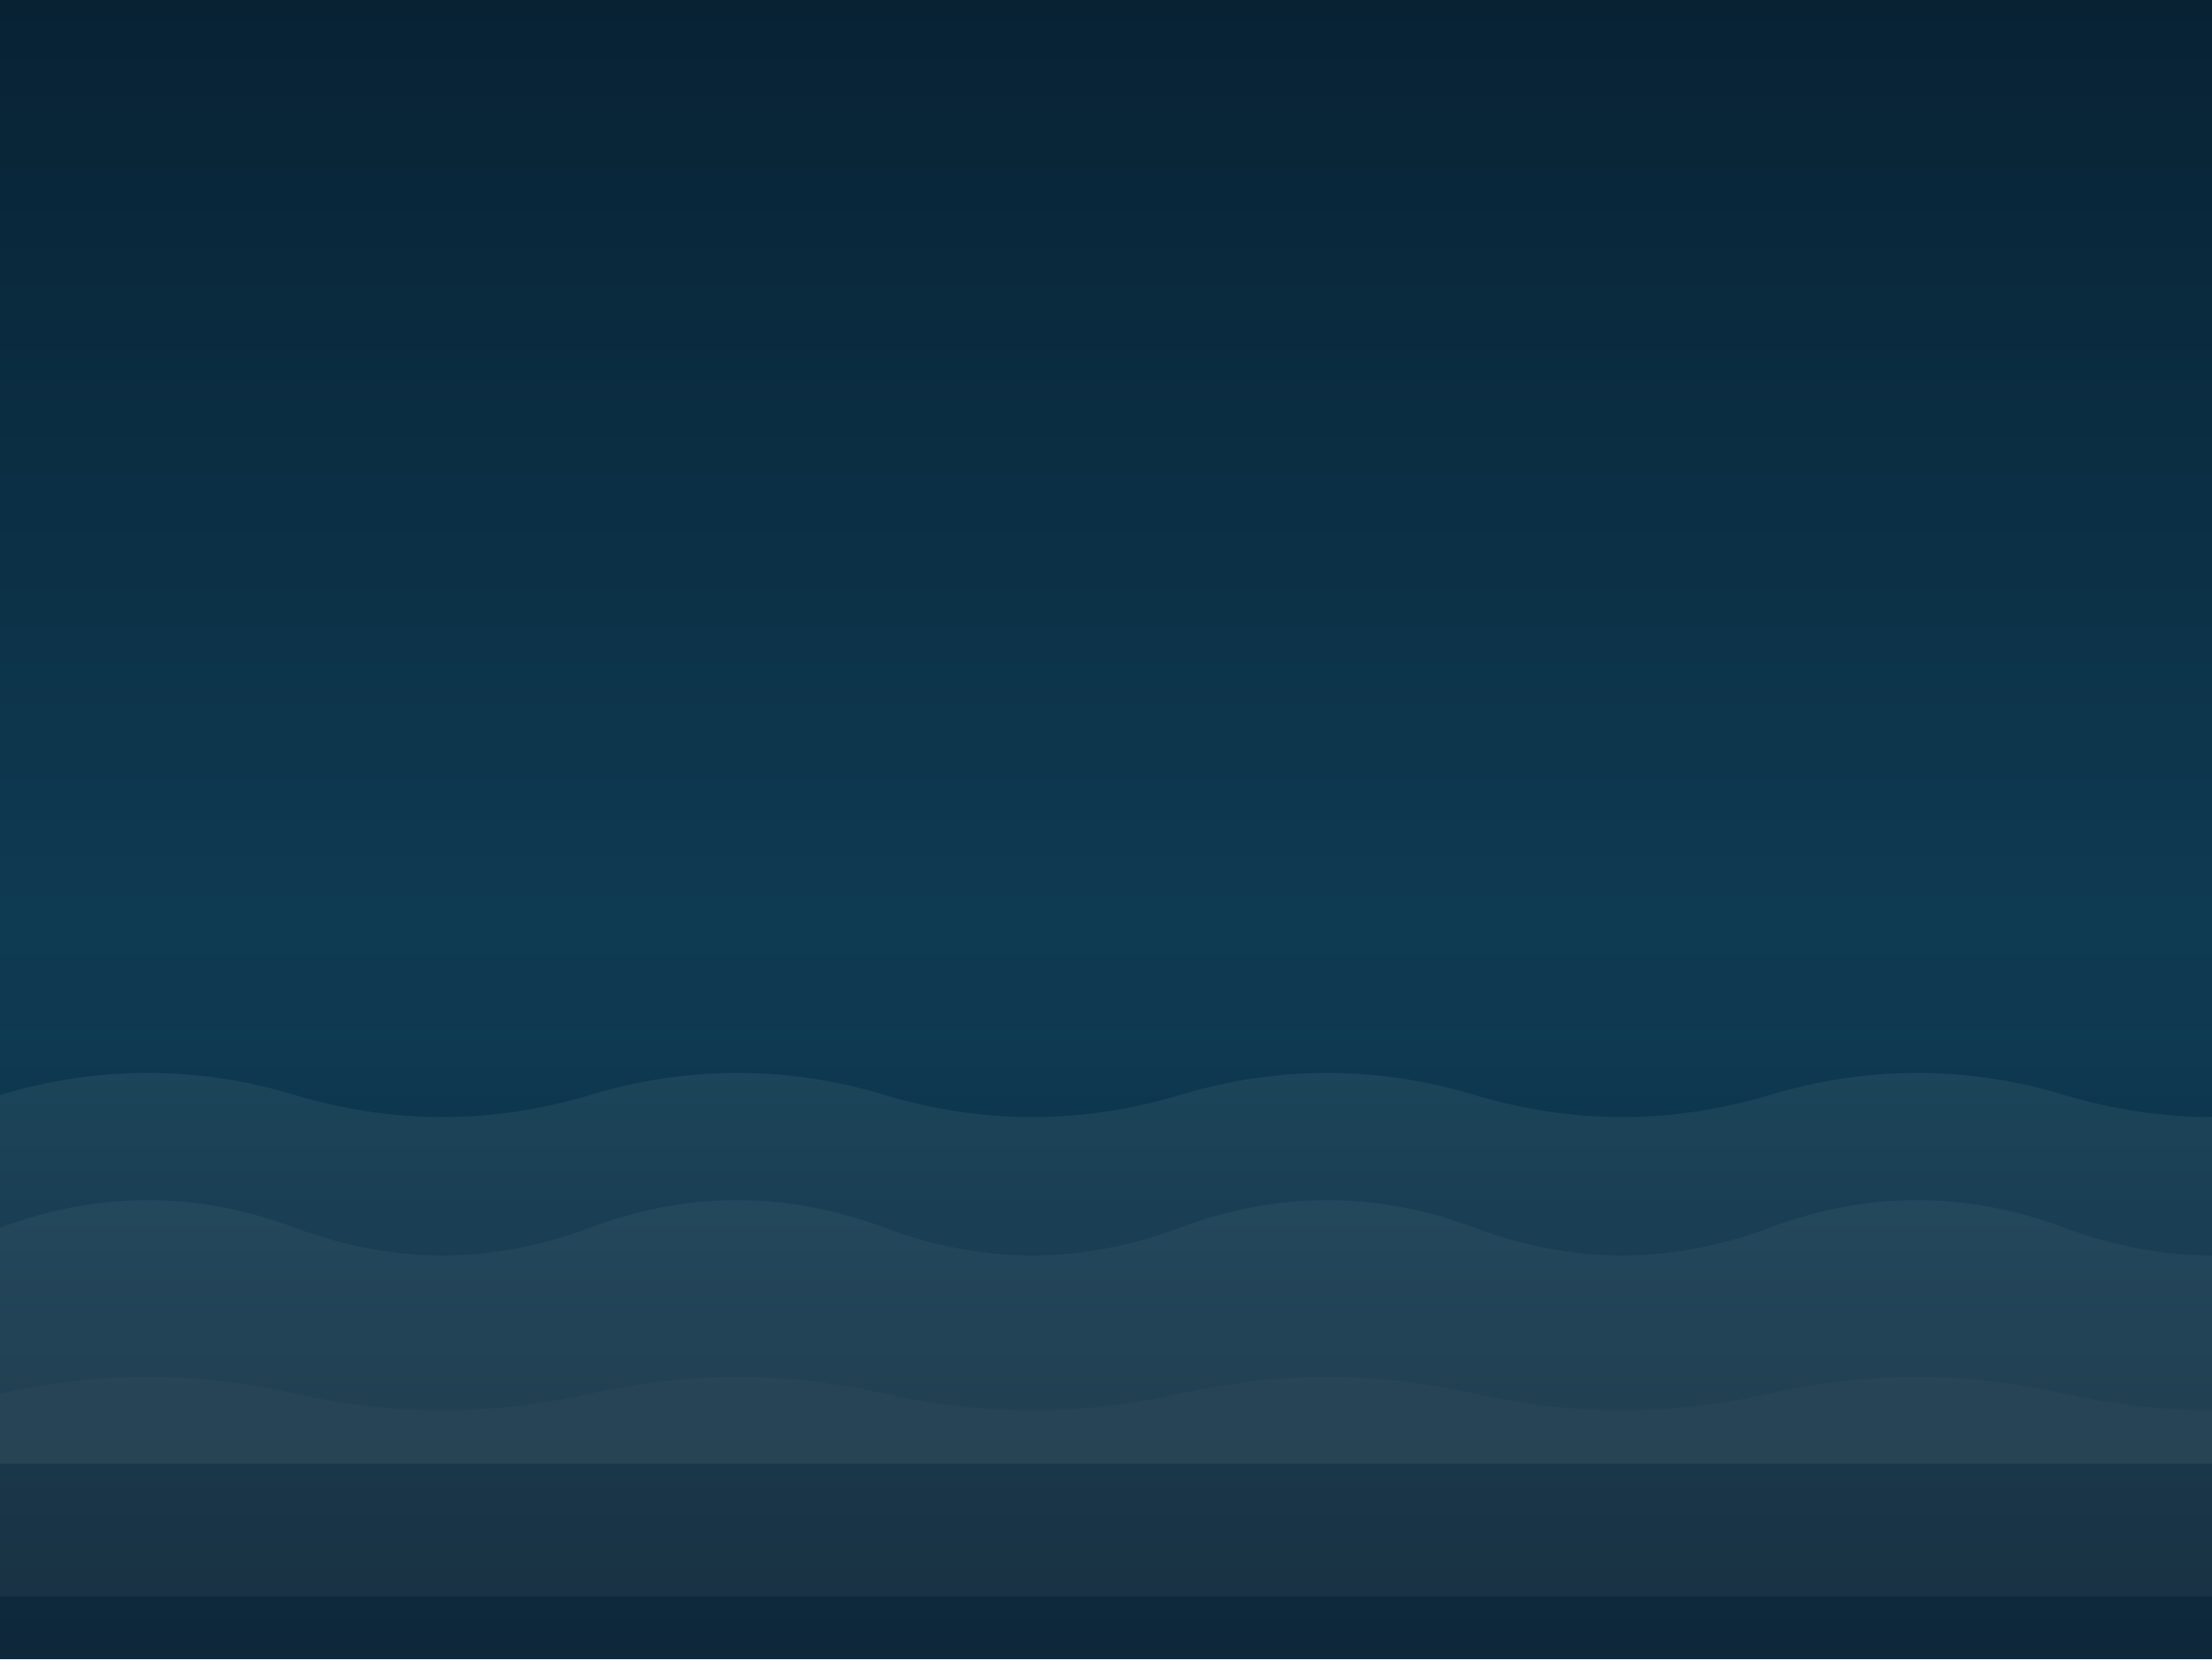
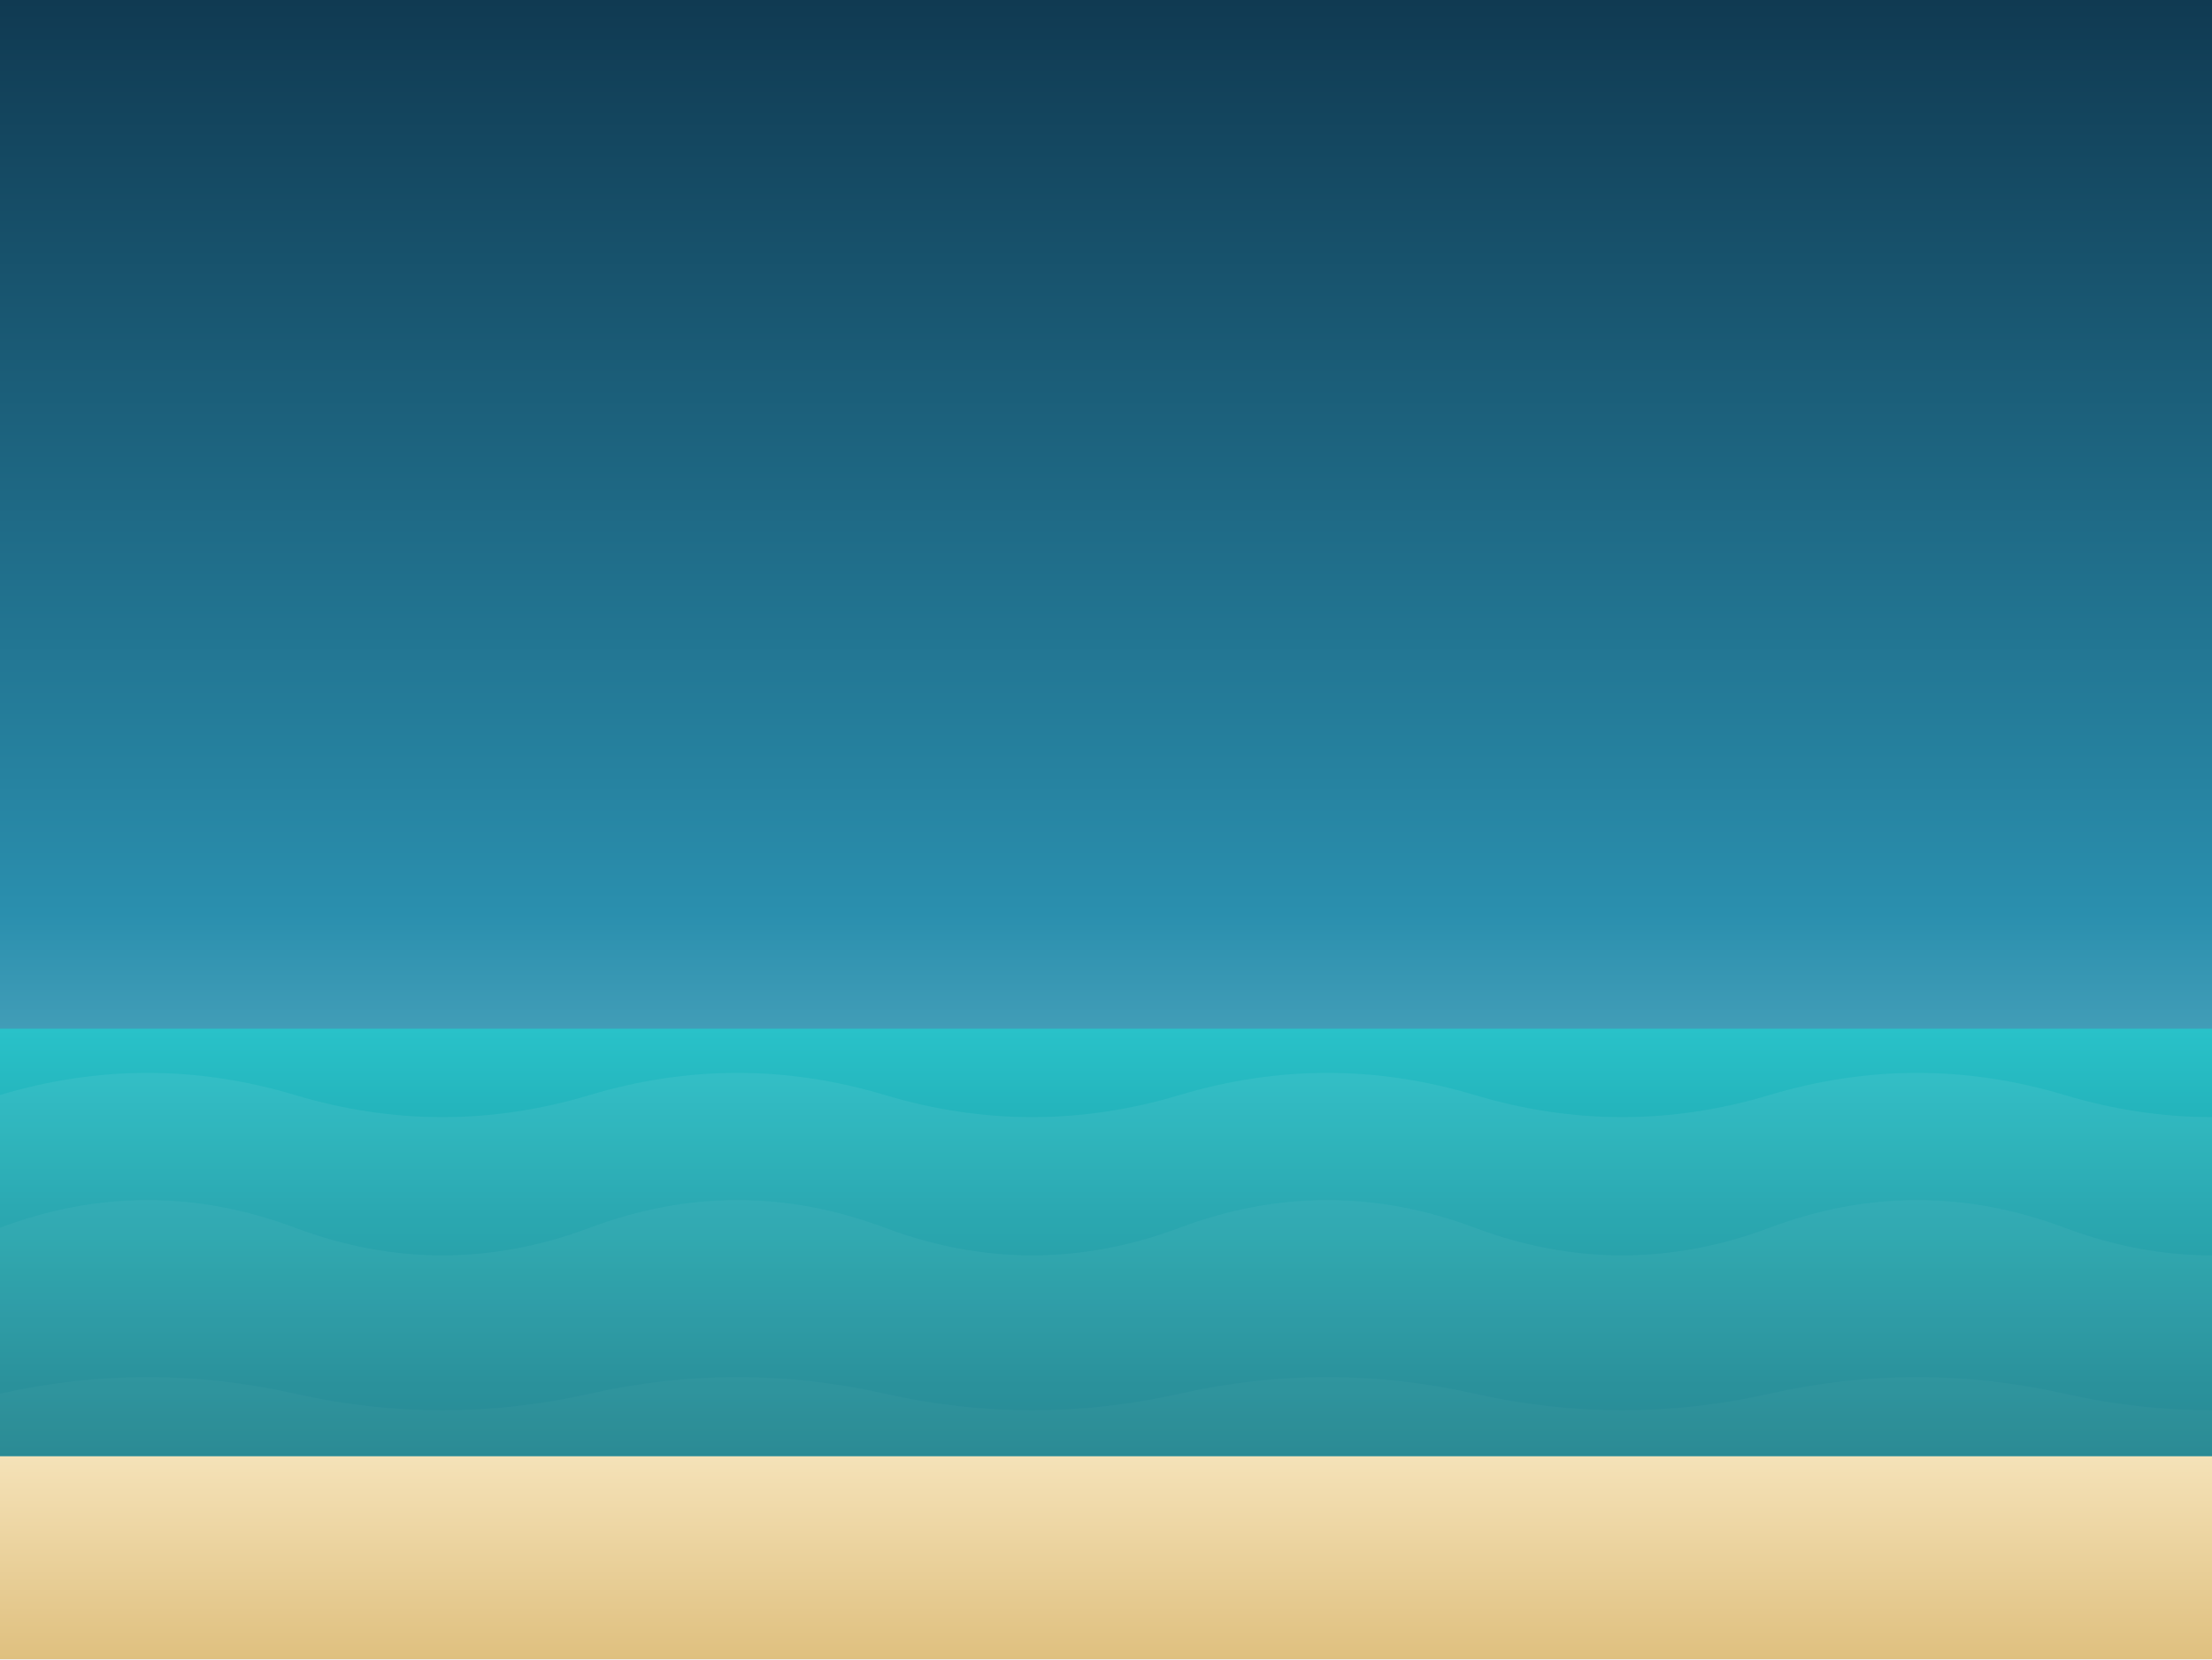
<svg xmlns="http://www.w3.org/2000/svg" viewBox="0 0 1200 900" width="1200" height="900" role="img" aria-label="MARÉA">
  <defs>
    <linearGradient id="sky" x1="0" y1="0" x2="0" y2="1">
-       <stop offset="0%" stop-color="#082234" />
-       <stop offset="55%" stop-color="#0e3a52" />
-       <stop offset="100%" stop-color="#123249" />
+       <stop offset="0%" stop-color="#103a52" />
+       <stop offset="55%" stop-color="#2a8fae" />
+       <stop offset="100%" stop-color="#bfe8e8" />
    </linearGradient>
-     <radialGradient id="sunGrad" cx="50%" cy="50%" r="50%">
-       <stop offset="0%" stop-color="#f5d18b" />
-       <stop offset="100%" stop-color="#f5d18b" stop-opacity="0" />
-     </radialGradient>
    <linearGradient id="seaGrad" x1="0" y1="0" x2="0" y2="1">
-       <stop offset="0%" stop-color="#0e3a52" />
-       <stop offset="100%" stop-color="#082234" />
+       <stop offset="0%" stop-color="#29c2c9" />
+       <stop offset="100%" stop-color="#0f7a86" />
+     </linearGradient>
+     <linearGradient id="sandGrad" x1="0" y1="0" x2="0" y2="1">
+       <stop offset="0%" stop-color="#f5e2b8" />
+       <stop offset="100%" stop-color="#dfc07f" />
    </linearGradient>
  </defs>
  <rect width="1200" height="900" fill="url(#sky)" />
-   <rect y="558" width="1200" height="342" fill="url(#seaGrad)" />
+   <rect y="558" width="1200" height="232" fill="url(#seaGrad)" />
  <g opacity="0.5">
    <path d="M0,594 Q80,570 160,594 Q240,618 320,594 Q400,570 480,594 Q560,618 640,594 Q720,570 800,594 Q880,618 960,594 Q1040,570 1120,594 Q1200,618 1280,594 Q1360,570 1440,594 Q1520,618 1600,594 Q1680,570 1760,594 L1600,794 L0,794 Z" fill="#ffffff" opacity="0.12" />
  </g>
  <g opacity="0.4">
    <path d="M0,666 Q80,636 160,666 Q240,696 320,666 Q400,636 480,666 Q560,696 640,666 Q720,636 800,666 Q880,696 960,666 Q1040,636 1120,666 Q1200,696 1280,666 Q1360,636 1440,666 Q1520,696 1600,666 Q1680,636 1760,666 L1600,866 L0,866 Z" fill="#ffffff" opacity="0.1" />
  </g>
  <g opacity="0.3">
    <path d="M0,756 Q80,738 160,756 Q240,774 320,756 Q400,738 480,756 Q560,774 640,756 Q720,738 800,756 Q880,774 960,756 Q1040,738 1120,756 Q1200,774 1280,756 Q1360,738 1440,756 Q1520,774 1600,756 Q1680,738 1760,756 L1600,956 L0,956 Z" fill="#ffffff" opacity="0.08" />
  </g>
+   <rect y="790" width="1200" height="110" fill="url(#sandGrad)" />
</svg>
